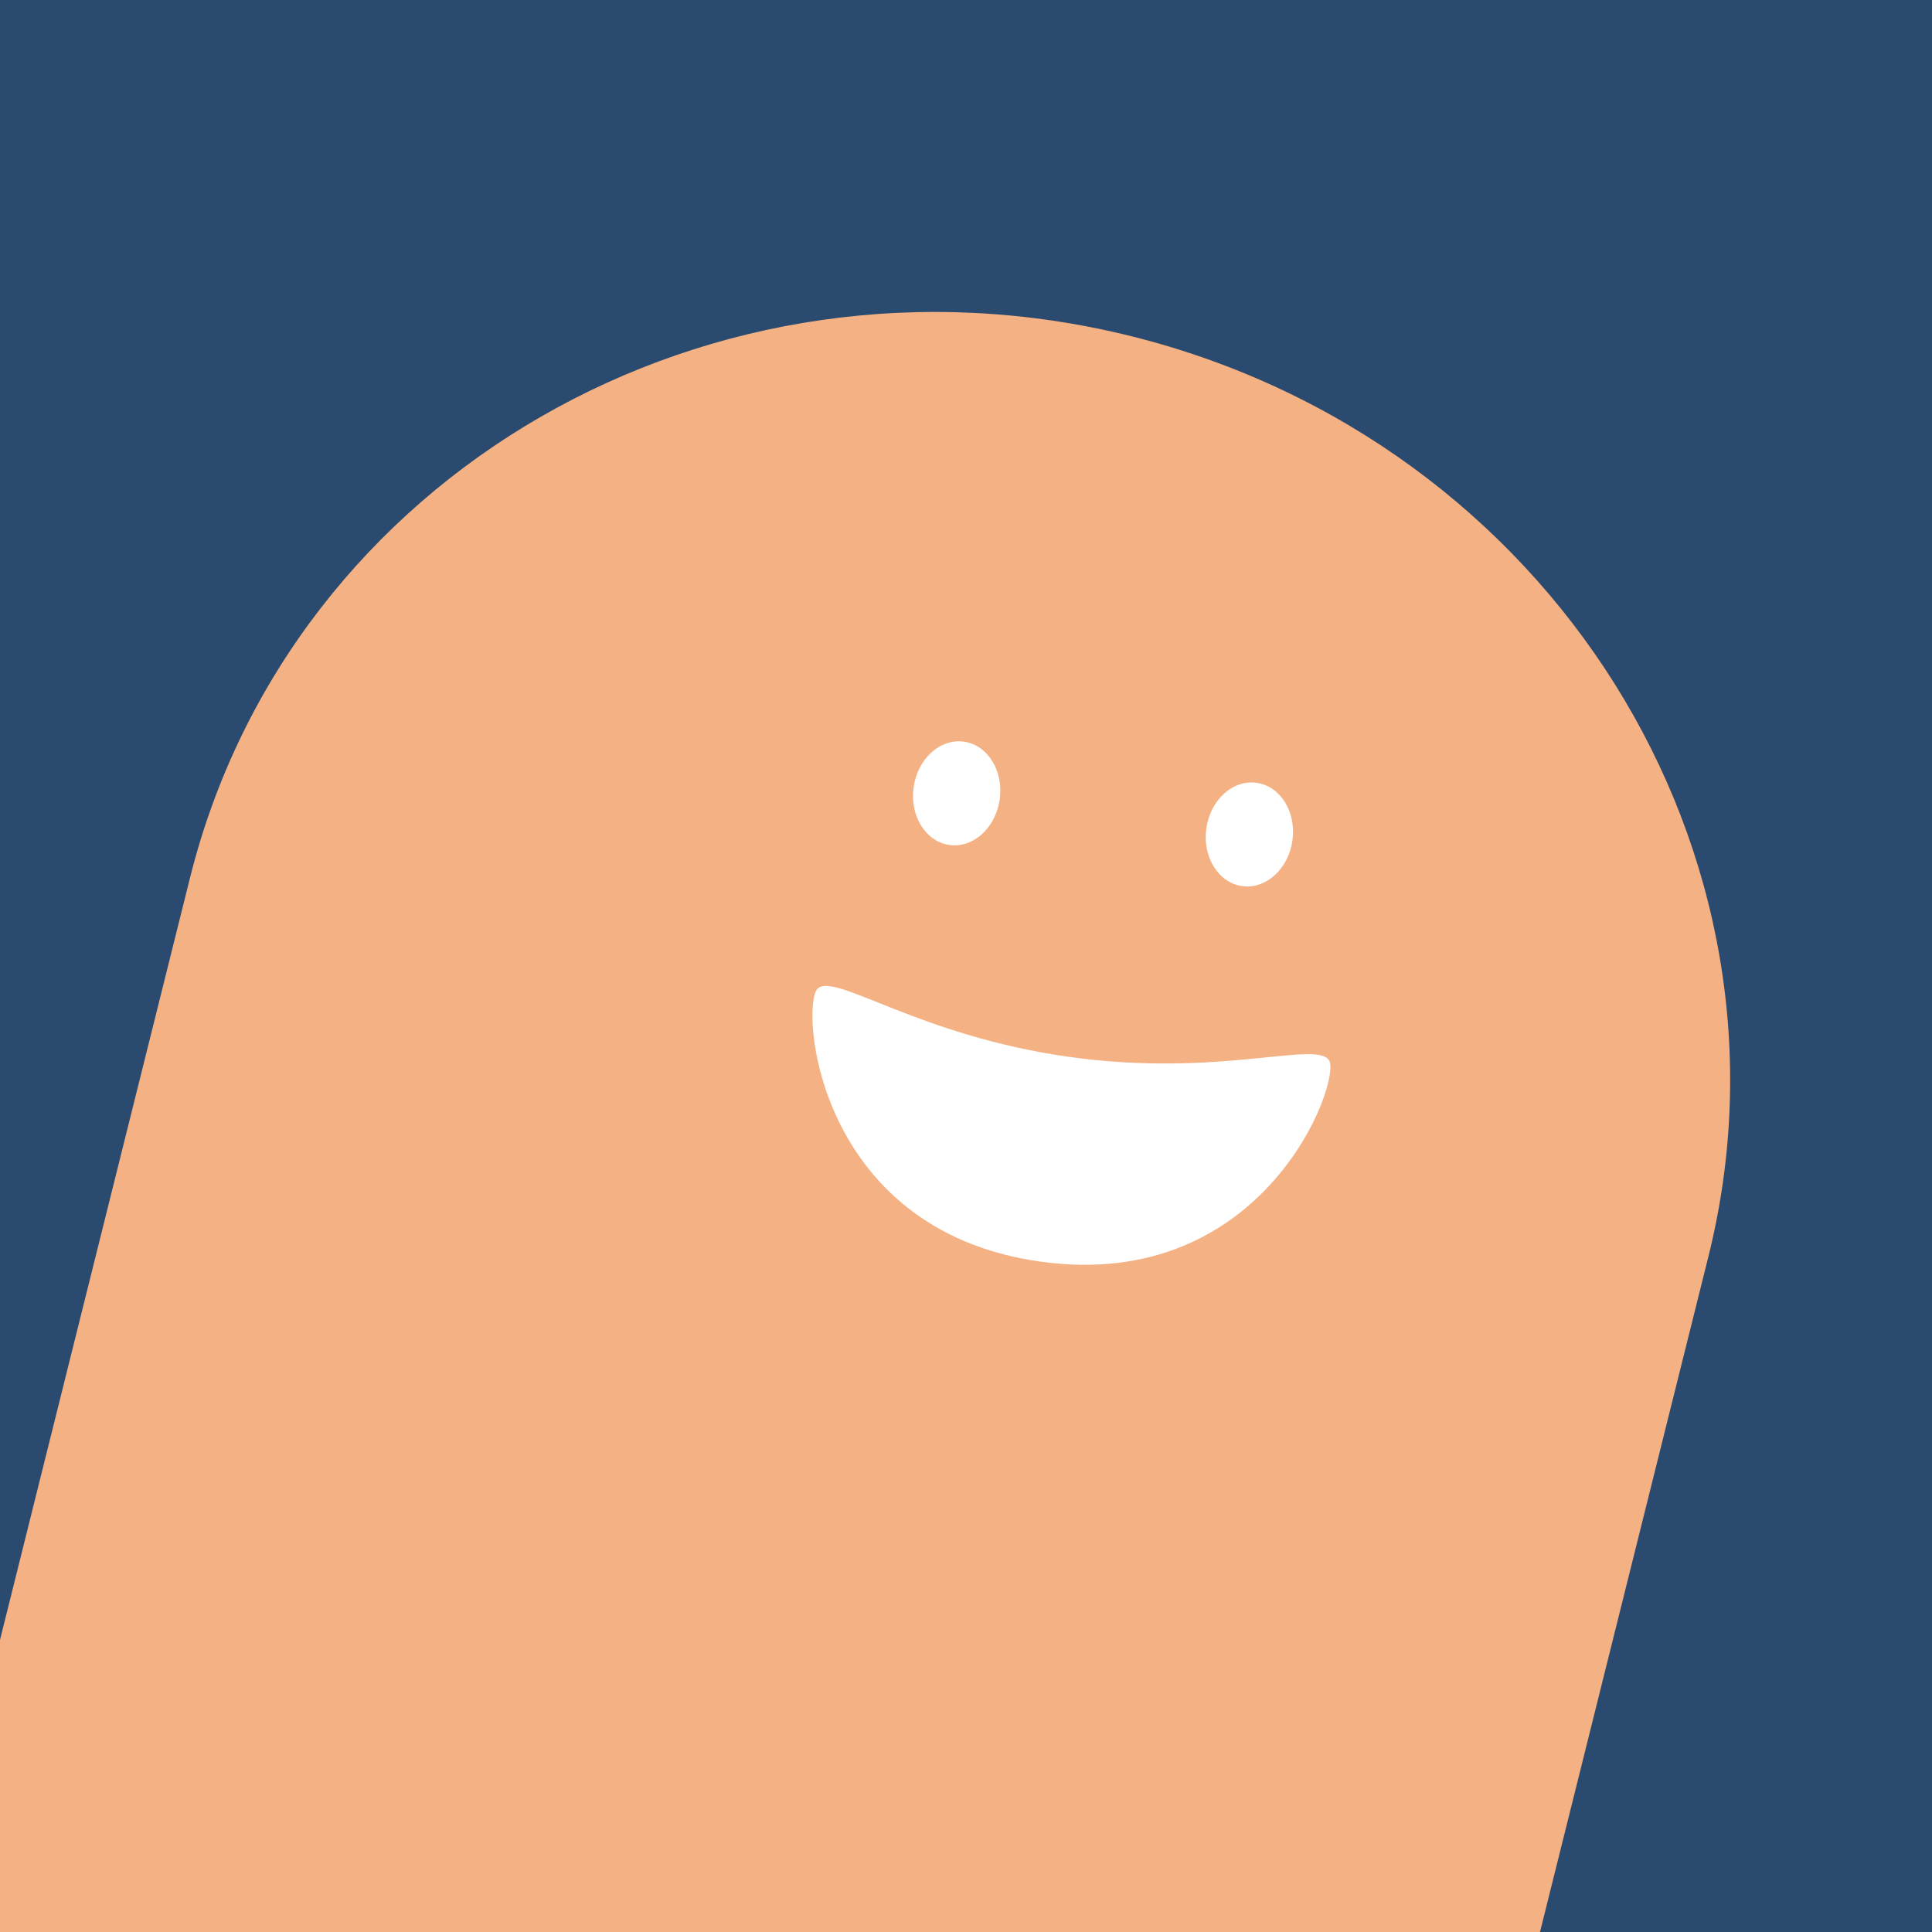
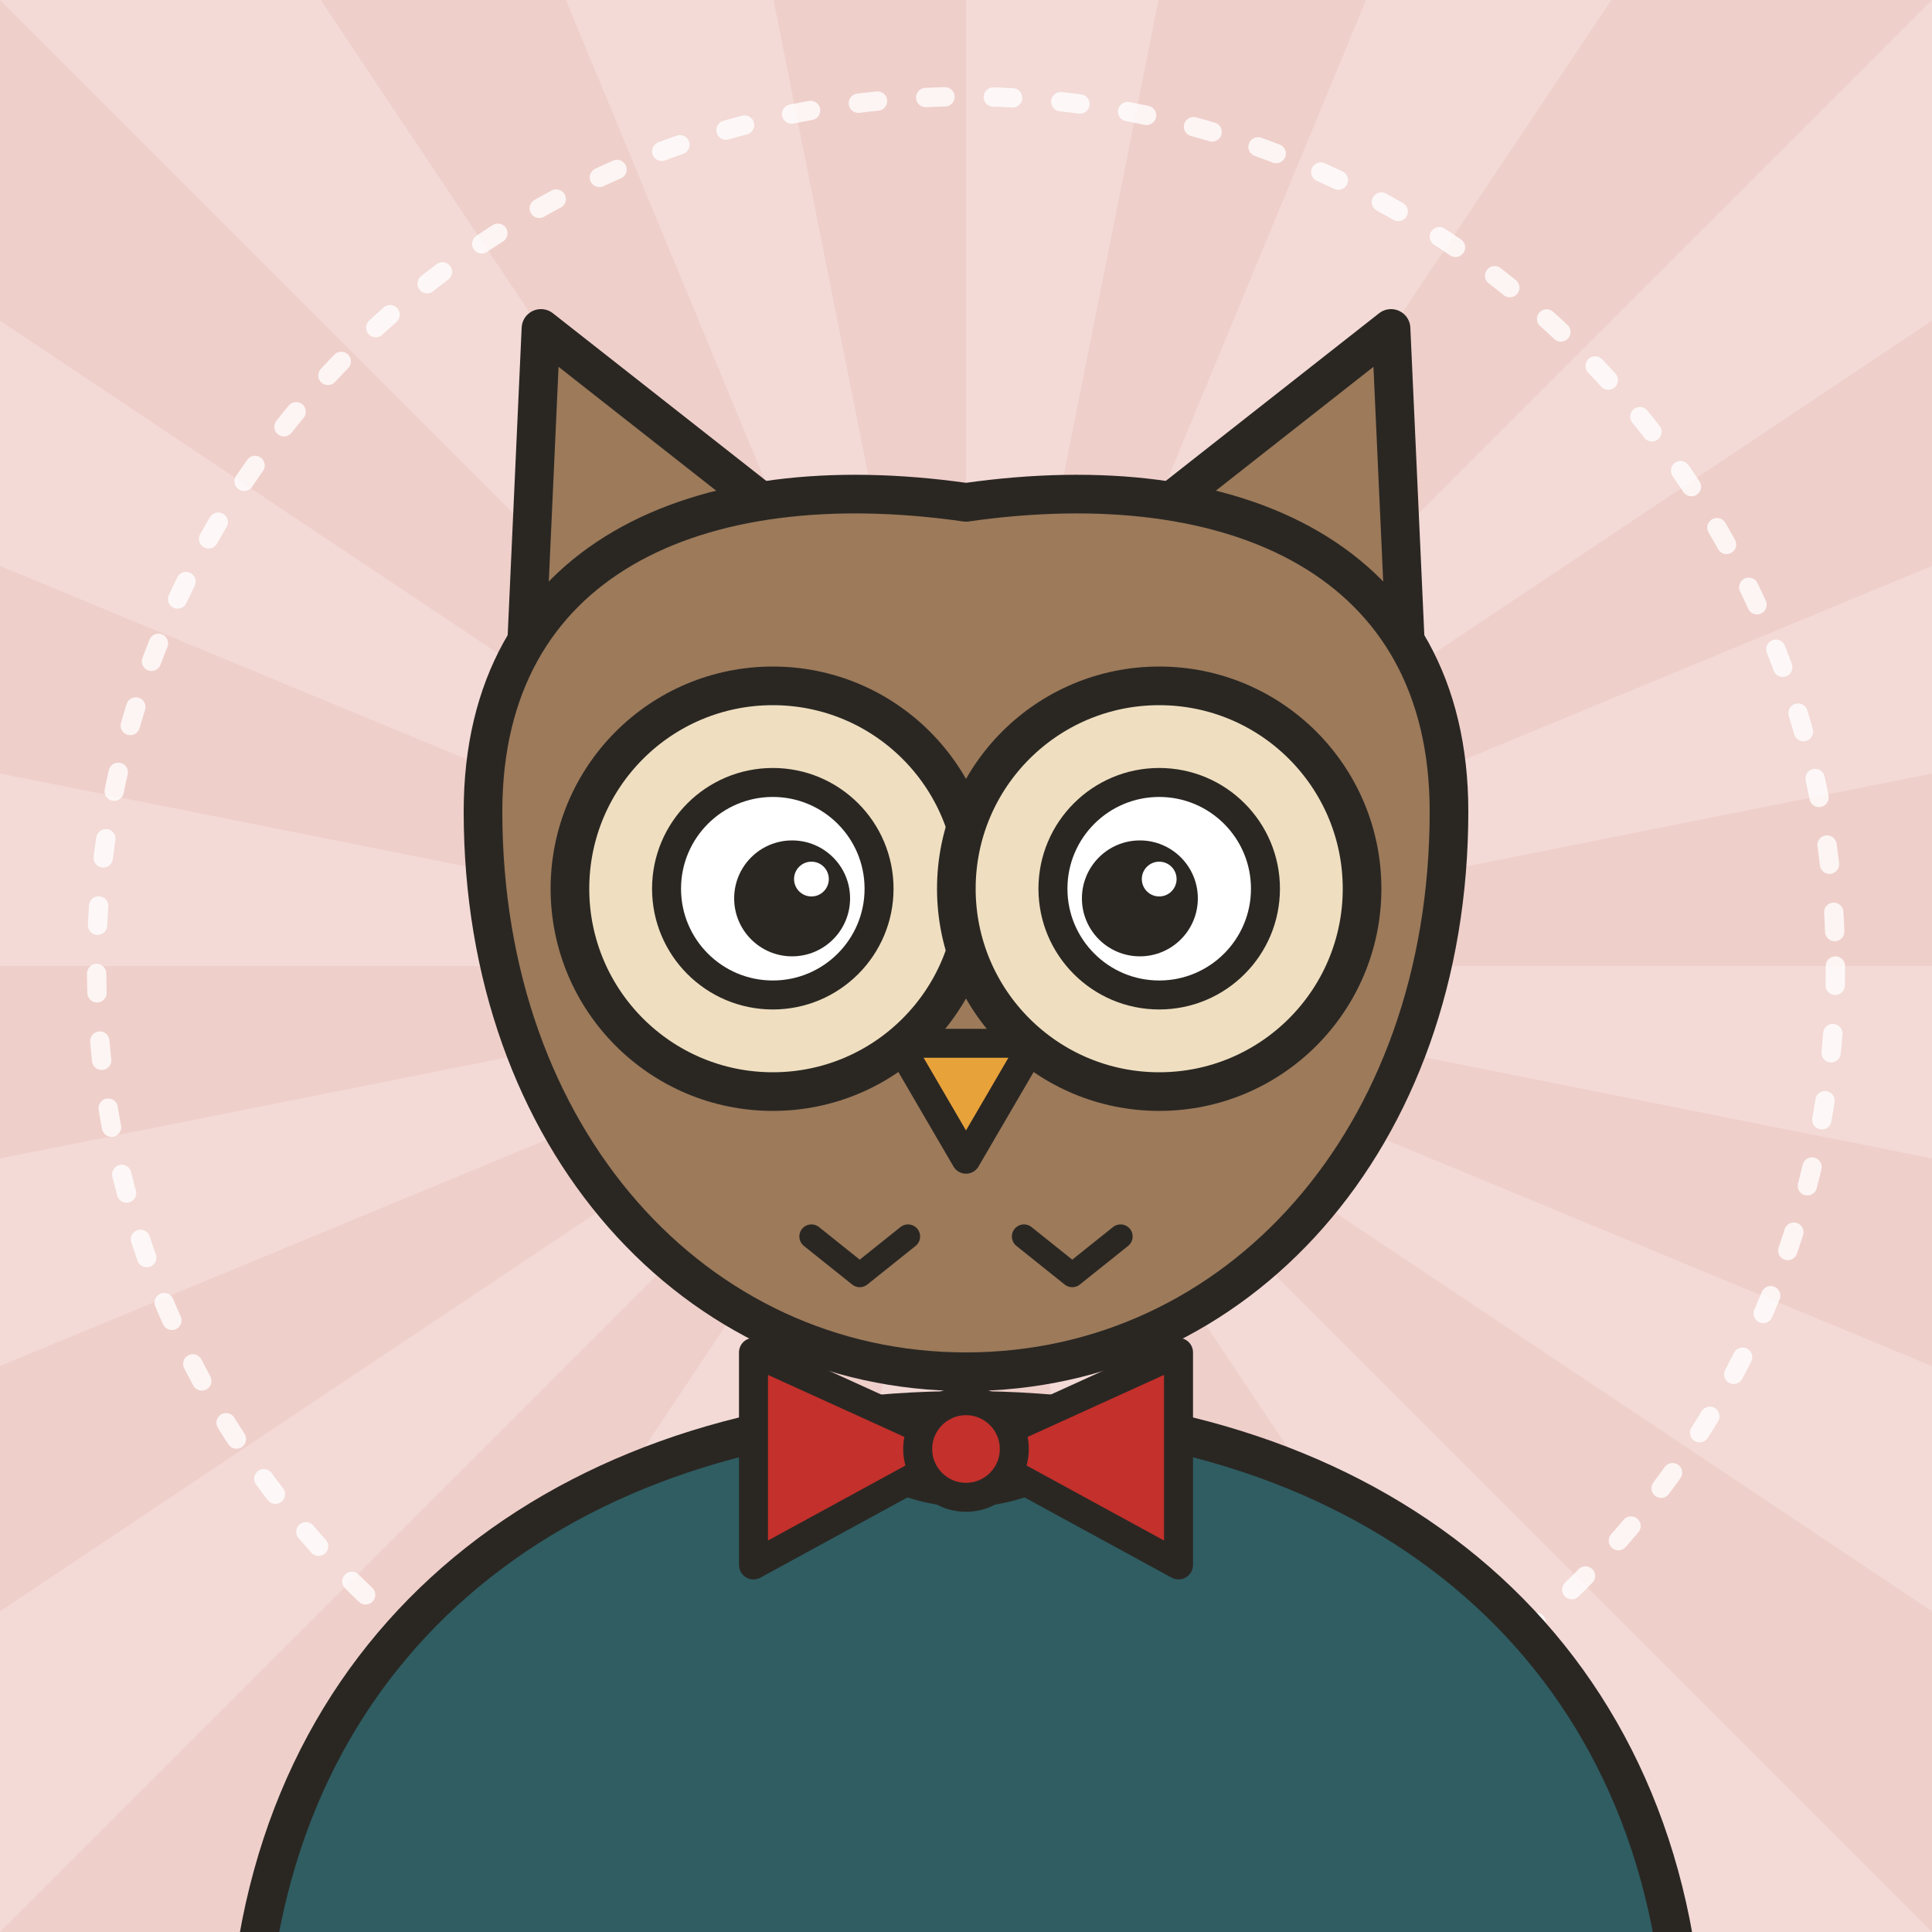
- <svg xmlns="http://www.w3.org/2000/svg" viewBox="0 0 100 100" fill="none" shape-rendering="auto">
-   <mask id="viewboxMask">
-     <rect width="100" height="100" rx="0" ry="0" x="0" y="0" fill="#fff" />
-   </mask>
-   <g mask="url(#viewboxMask)">
-     <rect fill="#2b4a6f" width="100" height="100" x="0" y="0" />
-     <g transform="translate(5 5) scale(0.9)">
-       <g transform="translate(-5, 2) rotate(14 50 70)">
-         <path d="M95 53.33C95 29.4 74.85 10 50 10S5 29.4 5 53.33V140h90V53.33Z" fill="#f4b183" />
-         <g transform="translate(29 33)">
-           <g transform="translate(6, -8) rotate(-6 21 21)">
-             <g transform="translate(0 4)">
-               <path d="M15 8c0 1.66-1.12 3-2.5 3S10 9.66 10 8s1.12-3 2.5-3S15 6.34 15 8ZM32 8c0 1.66-1.12 3-2.5 3S27 9.66 27 8s1.12-3 2.5-3S32 6.34 32 8Z" fill="#ffffff" />
-             </g>
-             <g transform="translate(6 24)">
-               <path d="M15 14C1.9 14-.72 1.29.15.23 1.03-.83 6.27 2.11 15 2.11S28.97-.83 29.85.23C30.72 1.3 28.1 14 15 14Z" fill="#ffffff" />
-             </g>
-           </g>
-         </g>
-       </g>
-     </g>
-   </g>
+ <svg xmlns="http://www.w3.org/2000/svg" viewBox="0 0 200 200">
+   <rect width="200" height="200" fill="#efcfca" />
+   <path d="M100 100 L250.0 100.0 L247.1 129.3 Z M100 100 L238.6 157.4 L224.7 183.3 Z M100 100 L206.1 206.1 L183.3 224.7 Z M100 100 L157.4 238.6 L129.3 247.1 Z M100 100 L100.0 250.0 L70.7 247.1 Z M100 100 L42.6 238.6 L16.7 224.7 Z M100 100 L-6.1 206.1 L-24.7 183.3 Z M100 100 L-38.6 157.4 L-47.1 129.3 Z M100 100 L-50.0 100.0 L-47.1 70.7 Z M100 100 L-38.6 42.6 L-24.7 16.7 Z M100 100 L-6.1 -6.1 L16.7 -24.7 Z M100 100 L42.6 -38.6 L70.7 -47.1 Z M100 100 L100.0 -50.0 L129.3 -47.1 Z M100 100 L157.4 -38.6 L183.3 -24.7 Z M100 100 L206.1 -6.1 L224.7 16.7 Z M100 100 L238.6 42.6 L247.1 70.7 Z" fill="#fff" opacity=".22" />
+   <circle cx="100" cy="100" r="90" fill="none" stroke="#fff" stroke-width="2" stroke-dasharray="2 5" stroke-linecap="round" opacity=".8" />
+   <path d="M26 206 C30 168 60 146 100 146 C140 146 170 168 174 206 Z" fill="#2f5d62" stroke="#2a2723" stroke-width="4" stroke-linejoin="round" stroke-linecap="round" />
+   <path d="M84 147 Q100 162 116 147" fill="none" stroke="#2a2723" stroke-width="3" stroke-linejoin="round" stroke-linecap="round" />
+   <path d="M54 78 L56 34 L84 56 Z" fill="#9c7a5a" stroke="#2a2723" stroke-width="4" stroke-linejoin="round" stroke-linecap="round" />
+   <path d="M146 78 L144 34 L116 56 Z" fill="#9c7a5a" stroke="#2a2723" stroke-width="4" stroke-linejoin="round" stroke-linecap="round" />
+   <path d="M50 84 C50 58 72 48 100 52 C128 48 150 58 150 84 C150 118 128 142 100 142 C72 142 50 118 50 84 Z" fill="#9c7a5a" stroke="#2a2723" stroke-width="4" stroke-linejoin="round" stroke-linecap="round" />
+   <circle cx="80" cy="92" r="21" fill="#efdfc0" stroke="#2a2723" stroke-width="4" stroke-linejoin="round" stroke-linecap="round" />
+   <circle cx="120" cy="92" r="21" fill="#efdfc0" stroke="#2a2723" stroke-width="4" stroke-linejoin="round" stroke-linecap="round" />
+   <circle cx="80" cy="92" r="11" fill="#fff" stroke="#2a2723" stroke-width="3" stroke-linejoin="round" stroke-linecap="round" />
+   <circle cx="120" cy="92" r="11" fill="#fff" stroke="#2a2723" stroke-width="3" stroke-linejoin="round" stroke-linecap="round" />
+   <circle cx="82" cy="93" r="6" fill="#2a2723" />
+   <circle cx="118" cy="93" r="6" fill="#2a2723" />
+   <circle cx="84" cy="91" r="1.8" fill="#fff" />
+   <circle cx="120" cy="91" r="1.8" fill="#fff" />
+   <path d="M93 108 L107 108 L100 120 Z" fill="#e8a23a" stroke="#2a2723" stroke-width="3" stroke-linejoin="round" stroke-linecap="round" />
+   <path d="M84 128 l5 4 5 -4 M106 128 l5 4 5 -4" fill="none" stroke="#2a2723" stroke-width="2.5" stroke-linejoin="round" stroke-linecap="round" />
+   <path d="M100 150 L78 140 L78 162 Z M100 150 L122 140 L122 162 Z" fill="#c4302b" stroke="#2a2723" stroke-width="3" stroke-linejoin="round" stroke-linecap="round" />
+   <circle cx="100" cy="150" r="5" fill="#c4302b" stroke="#2a2723" stroke-width="3" stroke-linejoin="round" stroke-linecap="round" />
</svg>
